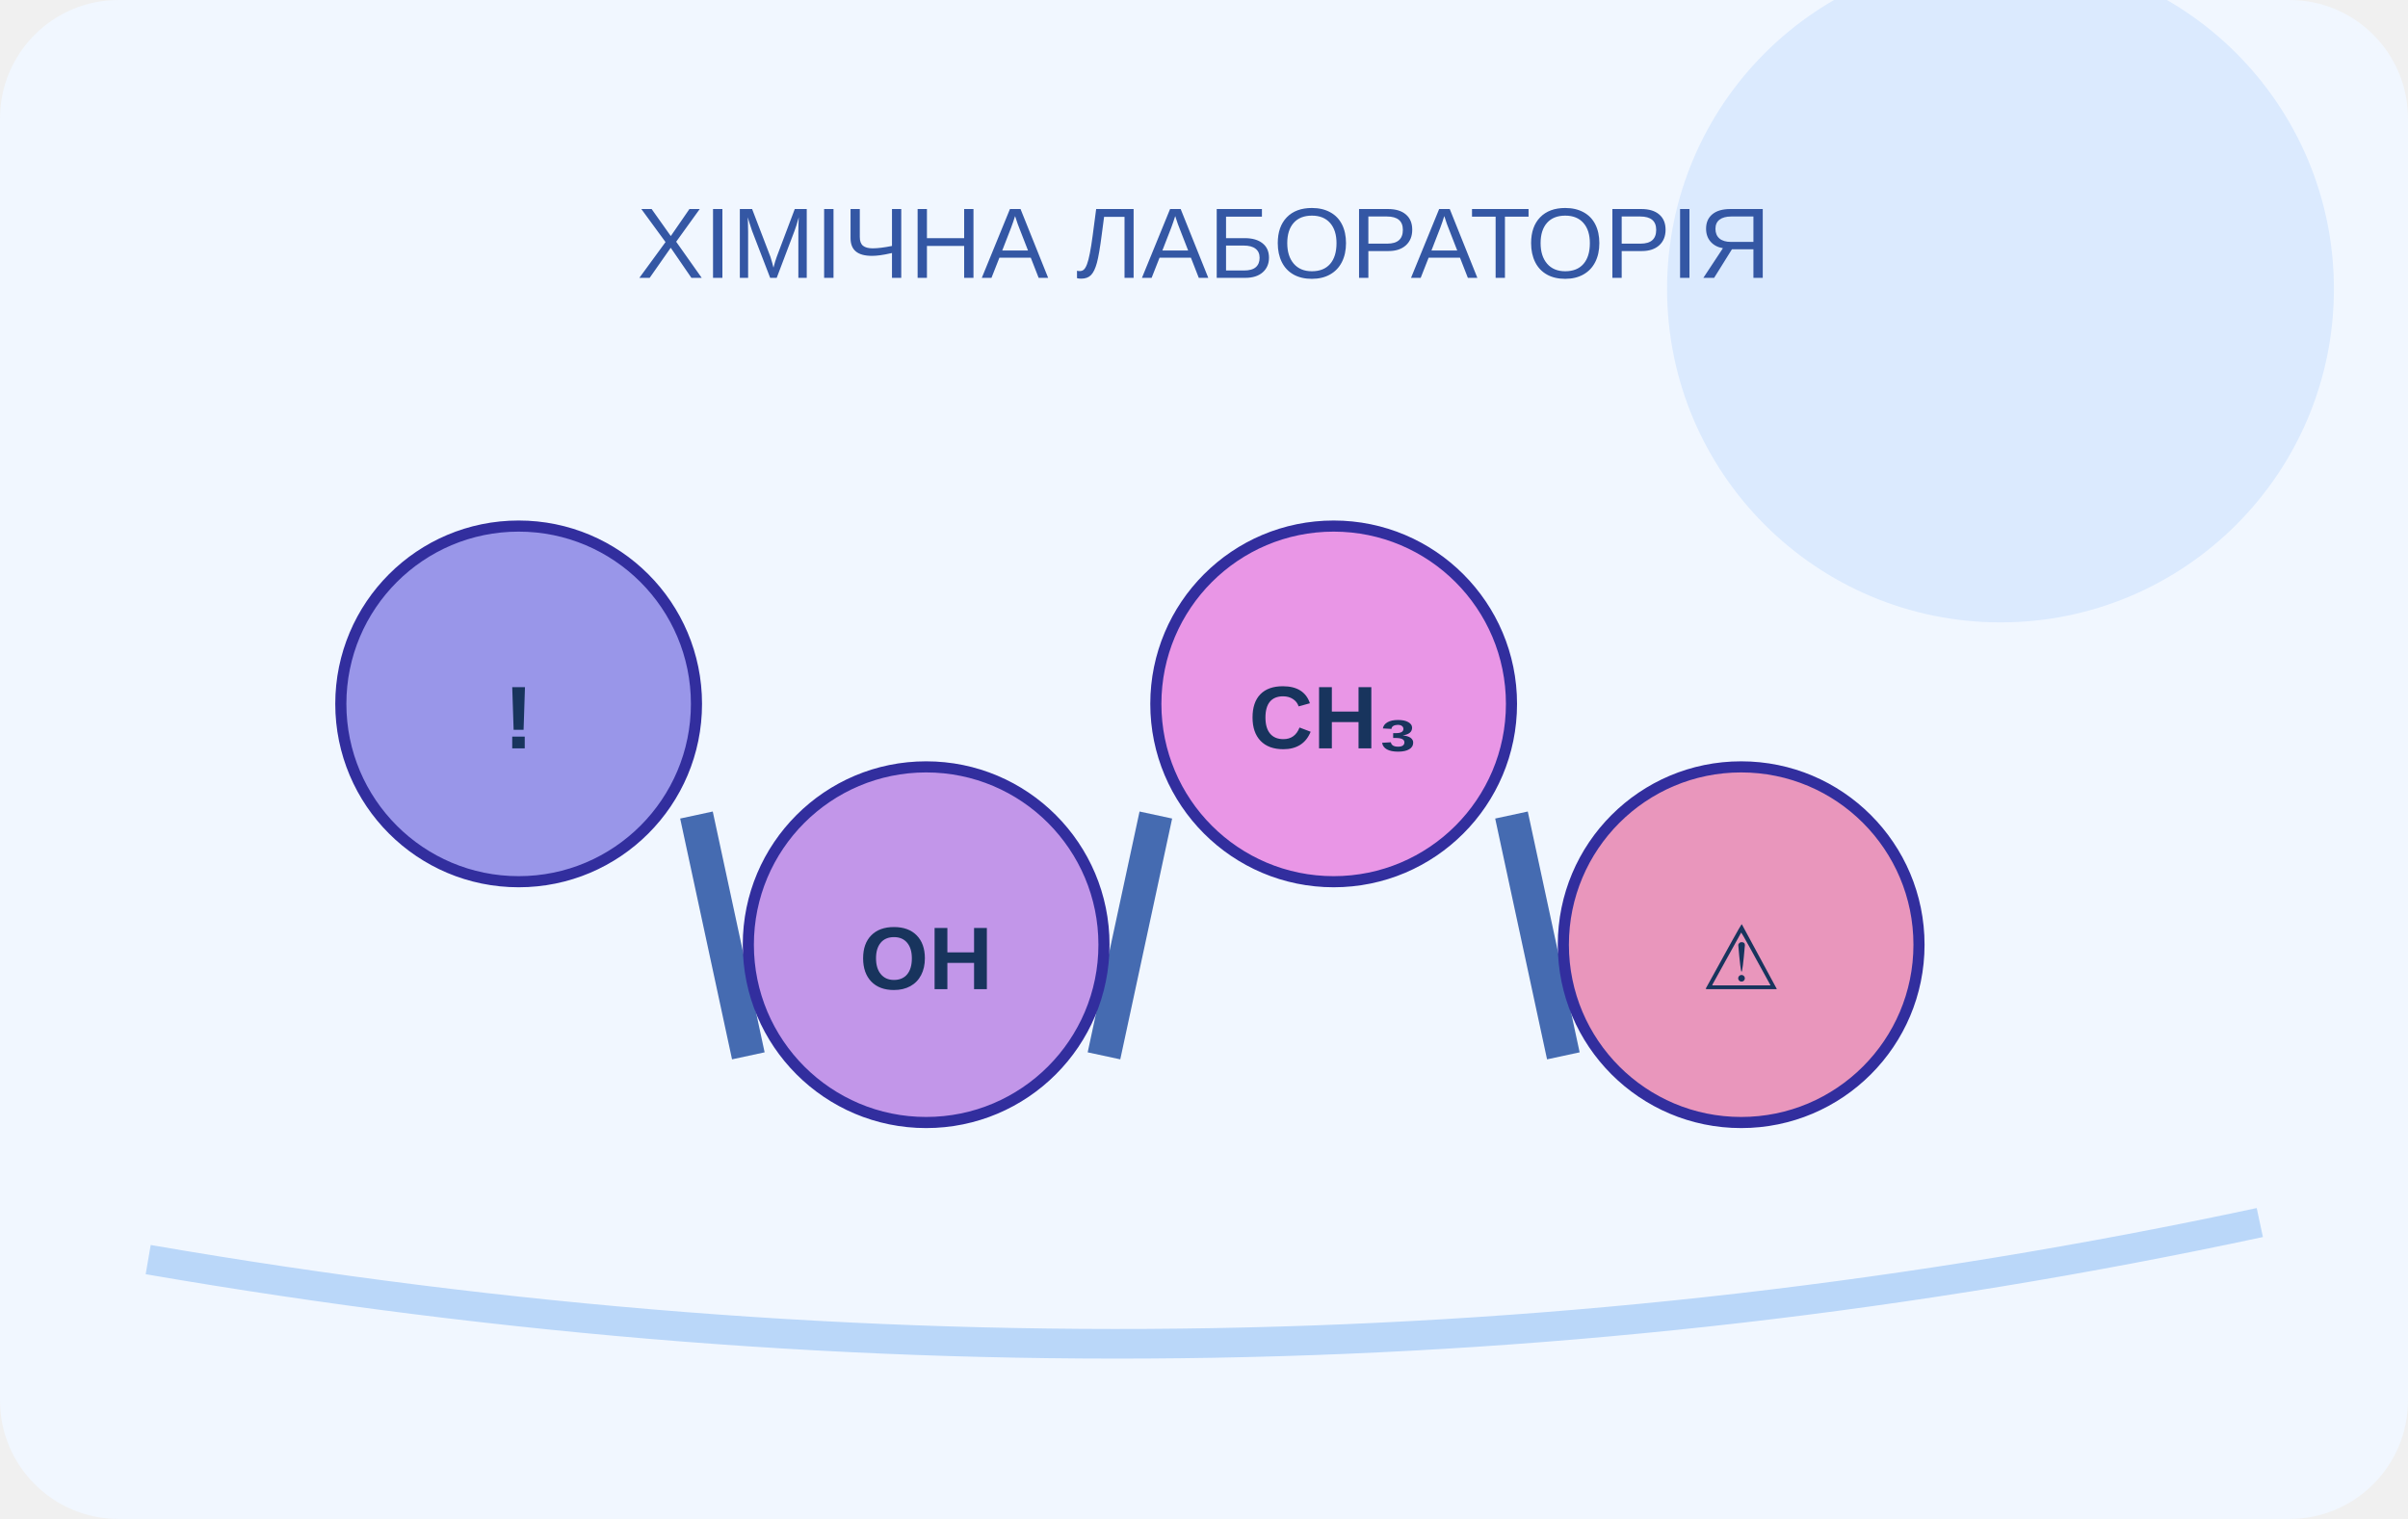
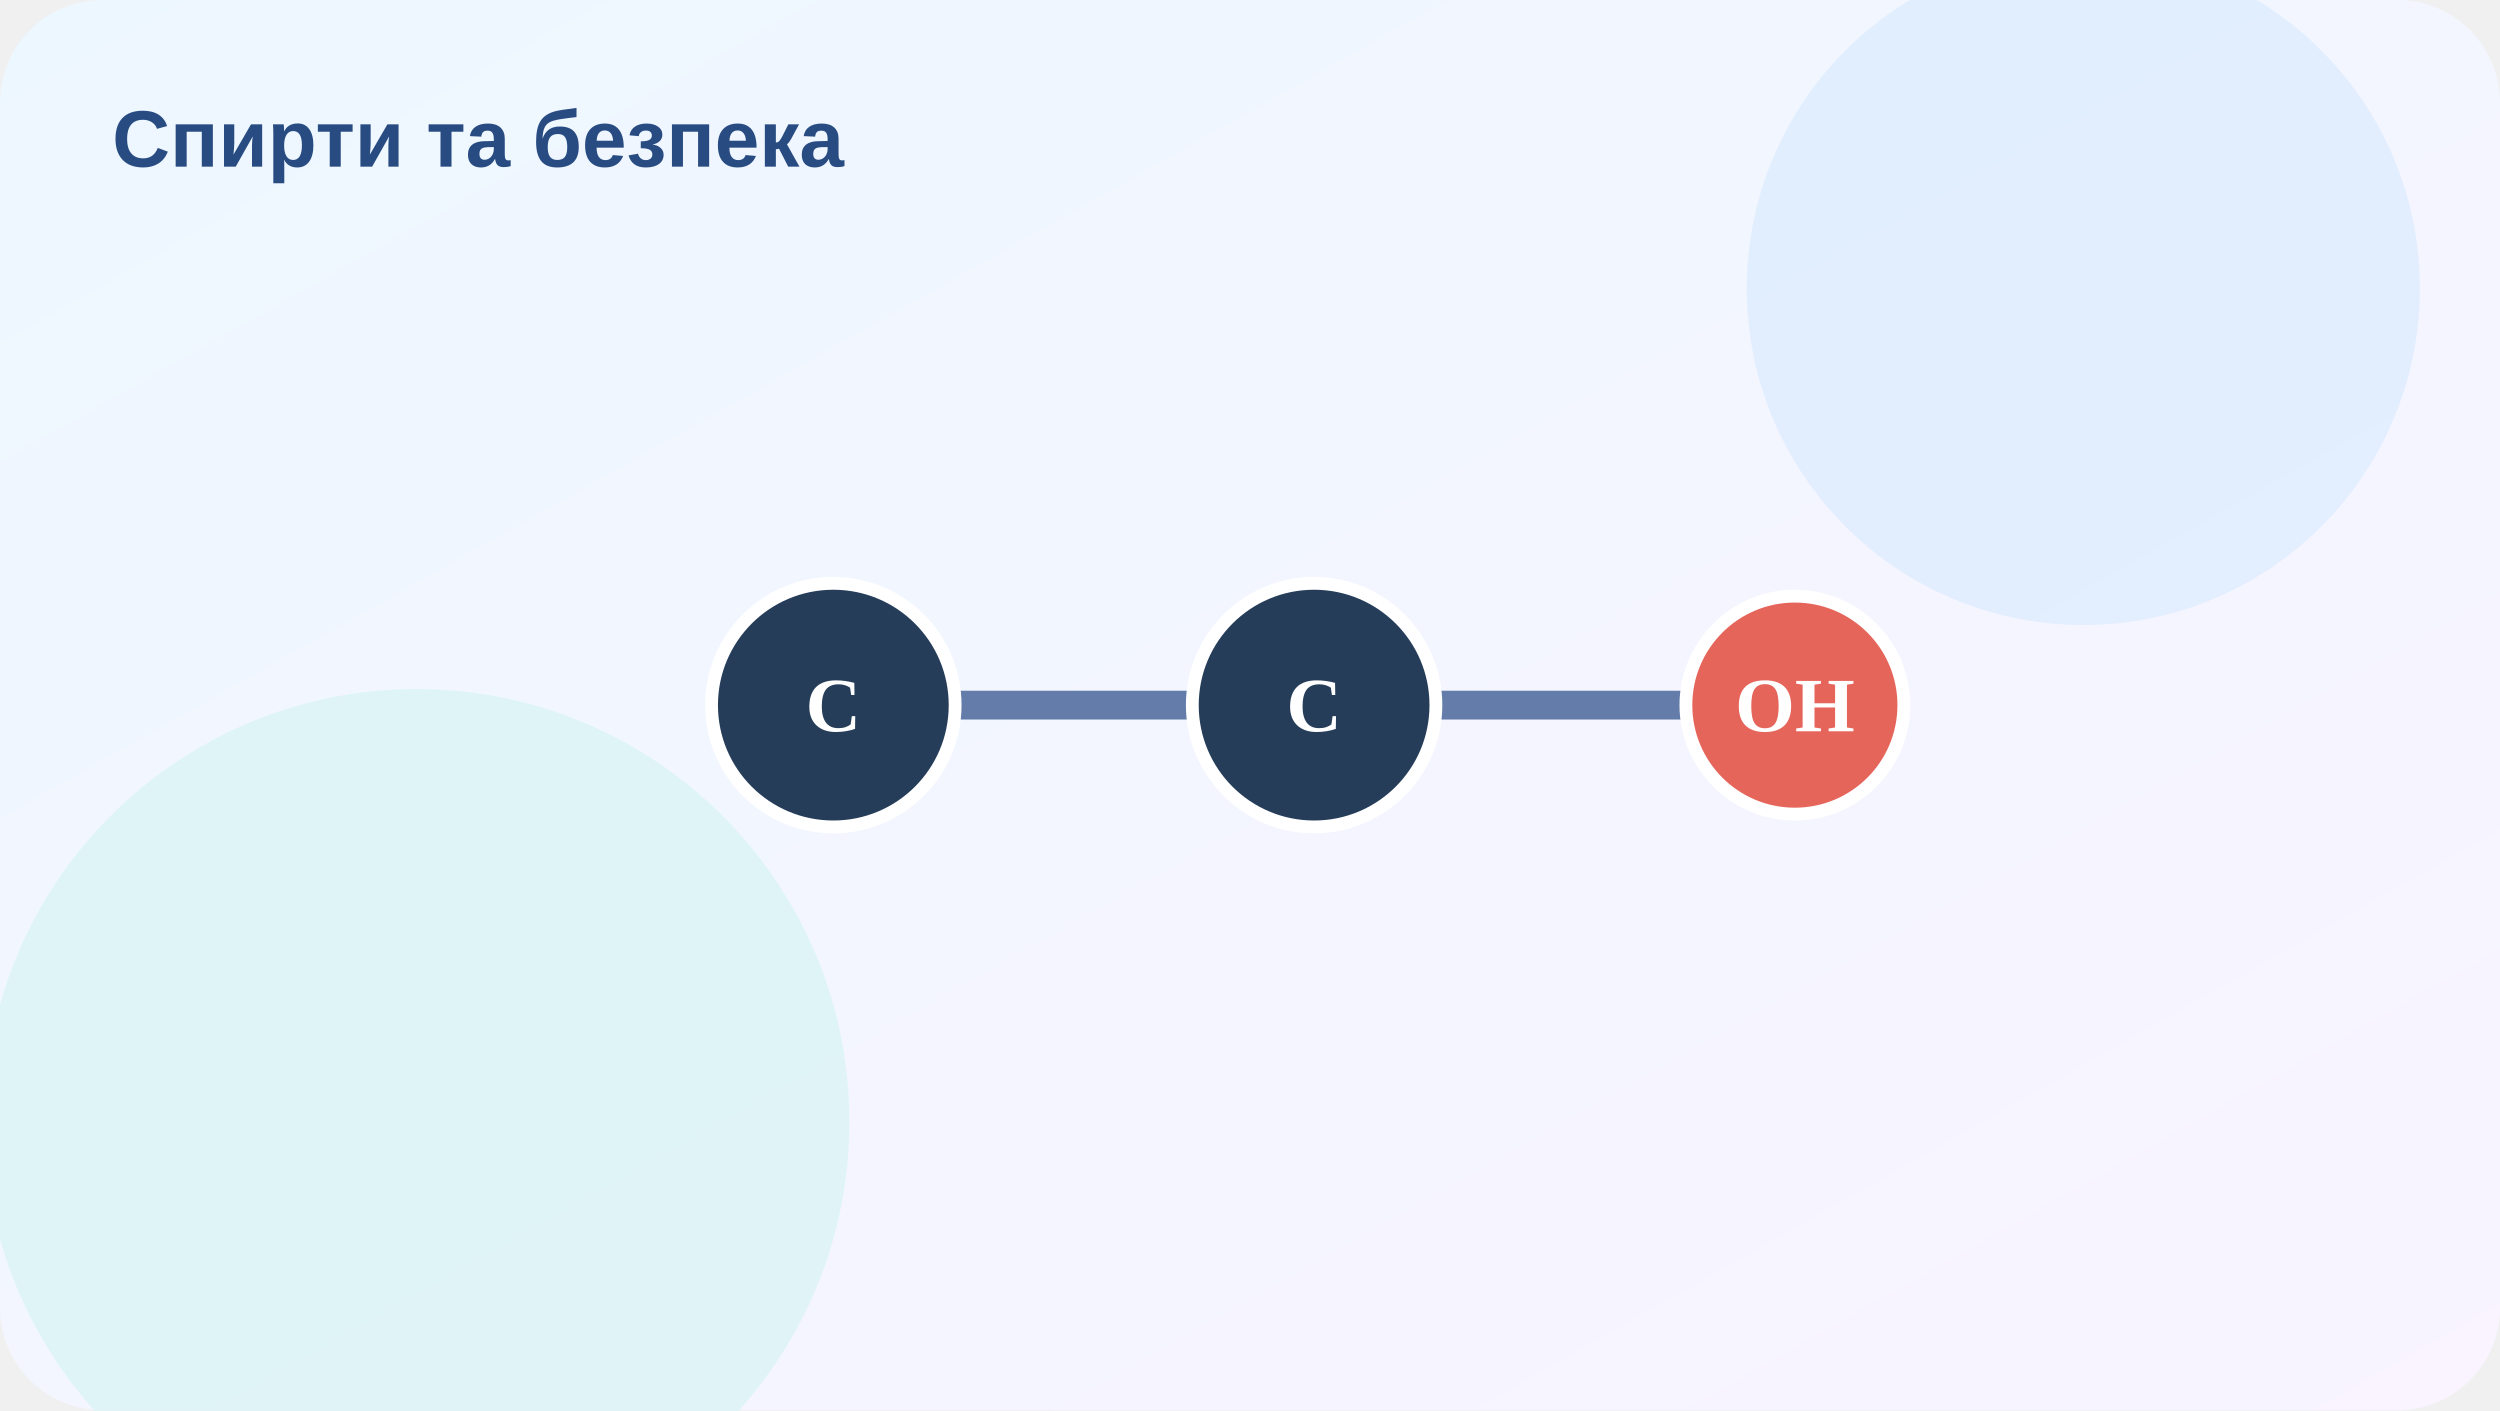
- <svg xmlns="http://www.w3.org/2000/svg" viewBox="0 0 650 410">
-   <rect width="650" height="410" rx="32" fill="#f1f7ff" />
-   <circle cx="540" cy="78" r="90" fill="#dbeafe" />
-   <path d="M40 340 Q330 390 610 330" fill="none" stroke="#bad7f9" stroke-width="8" />
-   <line x1="188" y1="220" x2="202" y2="285" stroke="#456bb1" stroke-width="9" />
-   <line x1="298" y1="285" x2="312" y2="220" stroke="#456bb1" stroke-width="9" />
-   <line x1="408" y1="220" x2="422" y2="285" stroke="#456bb1" stroke-width="9" />
-   <circle cx="140" cy="190" r="48" fill="hsl(242 65% 75%)" stroke="hsl(242 55% 40%)" stroke-width="3" />
-   <text x="140" y="202" font-size="24" text-anchor="middle" font-family="Arial" fill="#18345d" font-weight="bold">!</text>
-   <circle cx="250" cy="255" r="48" fill="hsl(272 65% 75%)" stroke="hsl(242 55% 40%)" stroke-width="3" />
-   <text x="250" y="267" font-size="24" text-anchor="middle" font-family="Arial" fill="#18345d" font-weight="bold">OH</text>
-   <circle cx="360" cy="190" r="48" fill="hsl(302 65% 75%)" stroke="hsl(242 55% 40%)" stroke-width="3" />
-   <text x="360" y="202" font-size="24" text-anchor="middle" font-family="Arial" fill="#18345d" font-weight="bold">CH₃</text>
-   <circle cx="470" cy="255" r="48" fill="hsl(332 65% 75%)" stroke="hsl(242 55% 40%)" stroke-width="3" />
-   <text x="470" y="267" font-size="24" text-anchor="middle" font-family="Arial" fill="#18345d" font-weight="bold">⚠</text>
-   <text x="325" y="75" text-anchor="middle" font-family="Arial" font-size="27" fill="#3457a4">ХІМІЧНА ЛАБОРАТОРІЯ</text>
+ <svg xmlns="http://www.w3.org/2000/svg" viewBox="0 0 780 440" role="img">
+   <defs>
+     <linearGradient id="bg" x2="1" y2="1">
+       <stop stop-color="#edf7ff" />
+       <stop offset="1" stop-color="#f9f4ff" />
+     </linearGradient>
+     <linearGradient id="glass" x2="1">
+       <stop stop-color="#bfeeff" stop-opacity=".5" />
+       <stop offset="1" stop-color="#62c9ed" stop-opacity=".65" />
+     </linearGradient>
+   </defs>
+   <rect width="780" height="440" rx="32" fill="url(#bg)" />
+   <circle cx="650" cy="90" r="105" fill="#d9eafe" opacity=".65" />
+   <circle cx="130" cy="350" r="135" fill="#d7f4f3" opacity=".7" />
+   <line x1="260" y1="220" x2="410" y2="220" stroke="#647caa" stroke-width="9" stroke-linecap="round" />
+   <line x1="410" y1="220" x2="560" y2="220" stroke="#647caa" stroke-width="9" stroke-linecap="round" />
+   <circle cx="260" cy="220" r="38" fill="#263d5a" stroke="#fff" stroke-width="4" />
+   <text x="260" y="228.16" text-anchor="middle" fill="white" font-weight="750" font-size="24">C</text>
+   <circle cx="410" cy="220" r="38" fill="#263d5a" stroke="#fff" stroke-width="4" />
+   <text x="410" y="228.16" text-anchor="middle" fill="white" font-weight="750" font-size="24">C</text>
+   <circle cx="560" cy="220" r="34" fill="#e6655b" stroke="#fff" stroke-width="4" />
+   <text x="560" y="228.16" text-anchor="middle" fill="white" font-weight="750" font-size="24">OH</text>
+   <text x="35" y="52" fill="#284c82" font-size="25" font-family="Arial,sans-serif" font-weight="bold">Спирти та безпека</text>
</svg>
